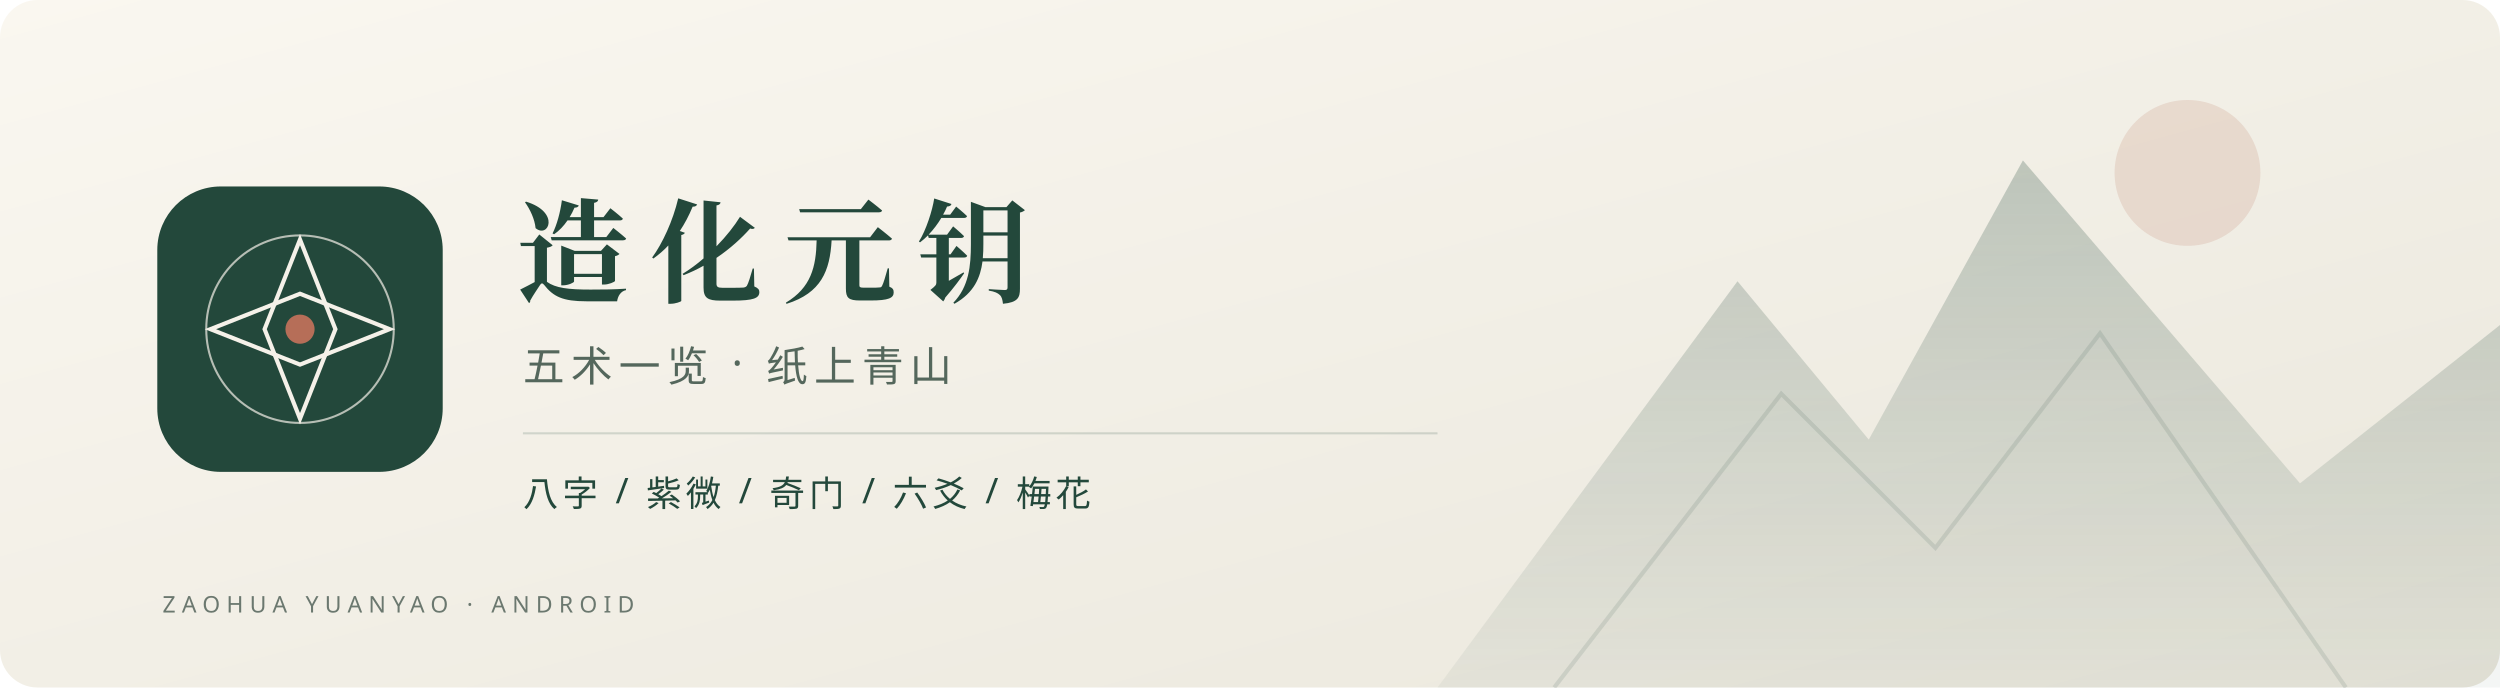
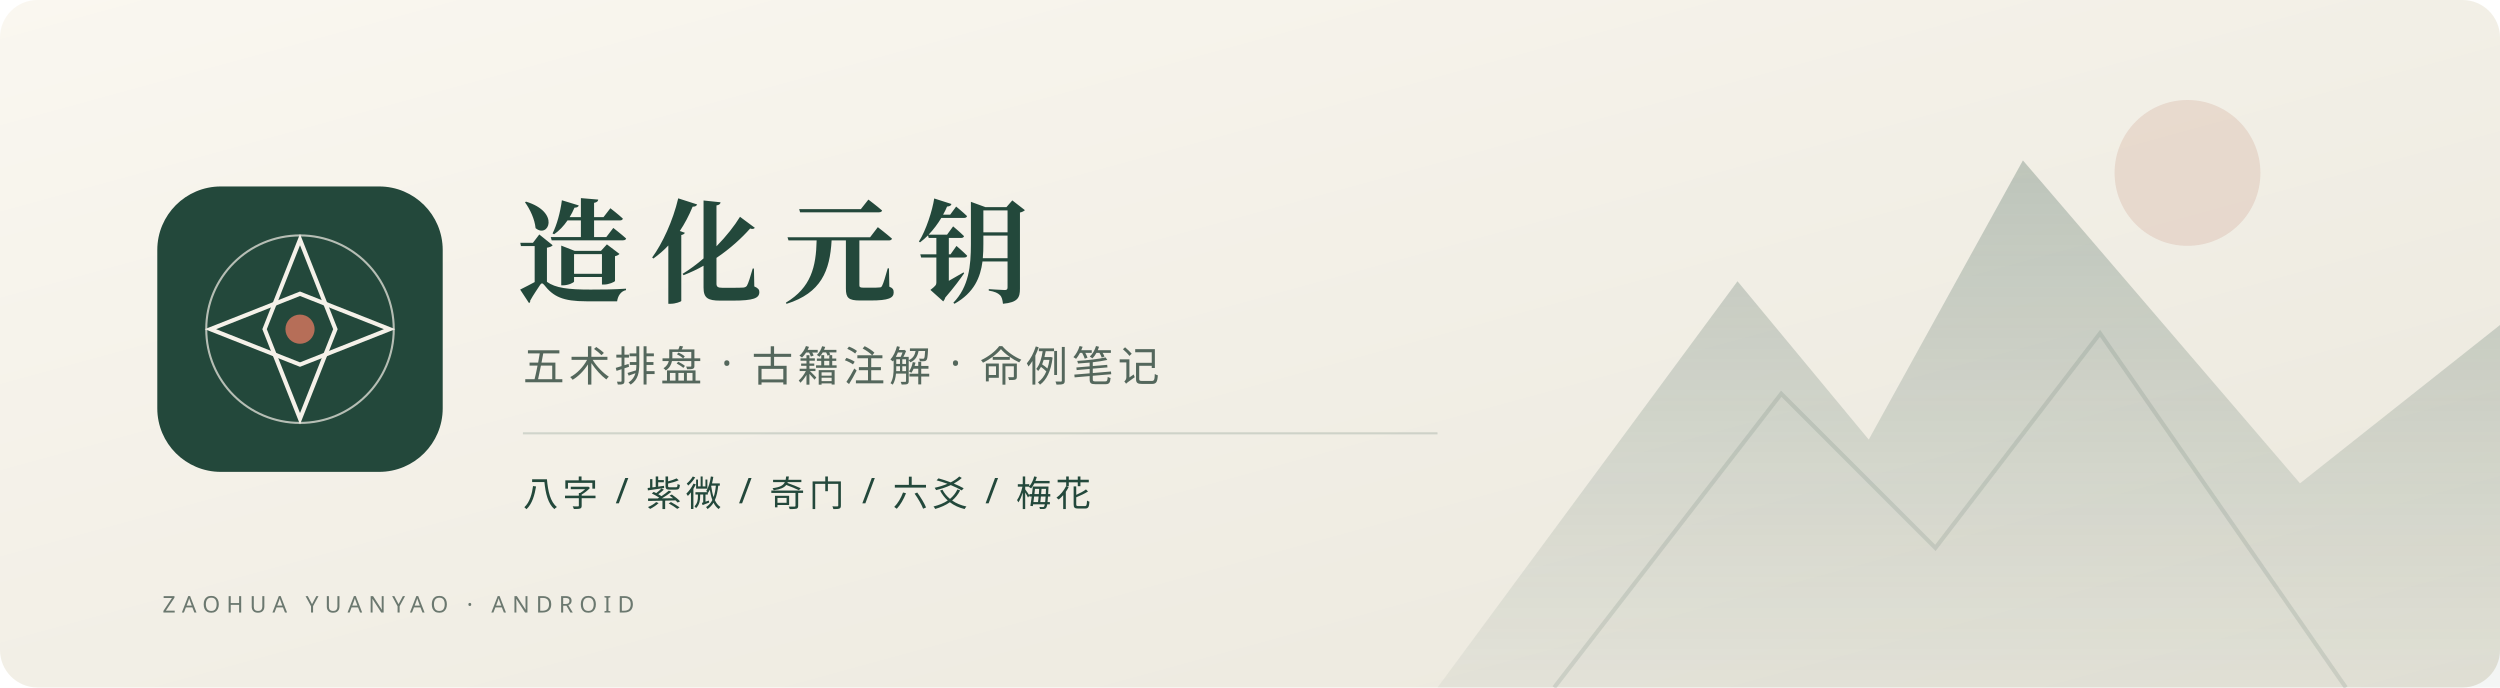
<svg xmlns="http://www.w3.org/2000/svg" width="1200" height="330" viewBox="0 0 1200 330" role="img" aria-labelledby="title desc">
  <defs>
    <linearGradient id="paper" x2="1" y2="1">
      <stop stop-color="#FAF7F0" />
      <stop offset="1" stop-color="#EAE7DC" />
    </linearGradient>
    <linearGradient id="mountain" x2="0" y2="1">
      <stop stop-color="#23483B" stop-opacity=".25" />
      <stop offset="1" stop-color="#23483B" stop-opacity=".05" />
    </linearGradient>
  </defs>
  <rect width="1200" height="330" rx="18" fill="url(#paper)" />
  <path d="M690 330 834 135 897 211 971 77 1104 232 1200 156V330Z" fill="url(#mountain)" />
  <path d="m746 330 109-141 74 74 79-103 118 170" fill="none" stroke="#23483B" stroke-opacity=".12" stroke-width="2" />
  <circle cx="1050" cy="83" r="35" fill="#B66E58" opacity=".17" />
  <g transform="translate(76 90)" fill="none" stroke="#23483B">
    <rect width="136" height="136" rx="30" fill="#23483B" />
    <circle cx="68" cy="68" r="45" stroke="#F5F1E9" stroke-opacity=".7" />
    <path d="m68 25 17 43-17 43-17-43Z" stroke="#F5F1E9" stroke-width="2" />
    <path d="m25 68 43-17 43 17-43 17Z" stroke="#F5F1E9" stroke-width="2" />
    <circle cx="68" cy="68" r="7" fill="#B66E58" stroke="none" />
  </g>
  <text x="248" y="141" fill="#23483B" font-size="54" font-weight="700" letter-spacing="10" font-family="'Noto Serif CJK SC','Microsoft YaHei',serif">造化元钥</text>
-   <text x="251" y="183" fill="#54675C" font-size="20" letter-spacing="3" font-family="'Microsoft YaHei',sans-serif">五术一览 · 纸上青山</text>
+   <text x="251" y="183" fill="#54675C" font-size="20" letter-spacing="2" font-family="'Microsoft YaHei',sans-serif">五术排盘 · 古籍注解 · 命例笔记</text>
  <path d="M251 208H690" stroke="#23483B" opacity=".17" />
  <text x="251" y="243" fill="#23483B" font-size="17" letter-spacing="2" font-family="'Microsoft YaHei',sans-serif">八字 / 紫微 / 奇门 / 六爻 / 梅花</text>
  <text x="78" y="294" fill="#6B786F" font-size="11" letter-spacing="3" font-family="sans-serif">ZAOHUA YUANYAO · ANDROID</text>
</svg>
